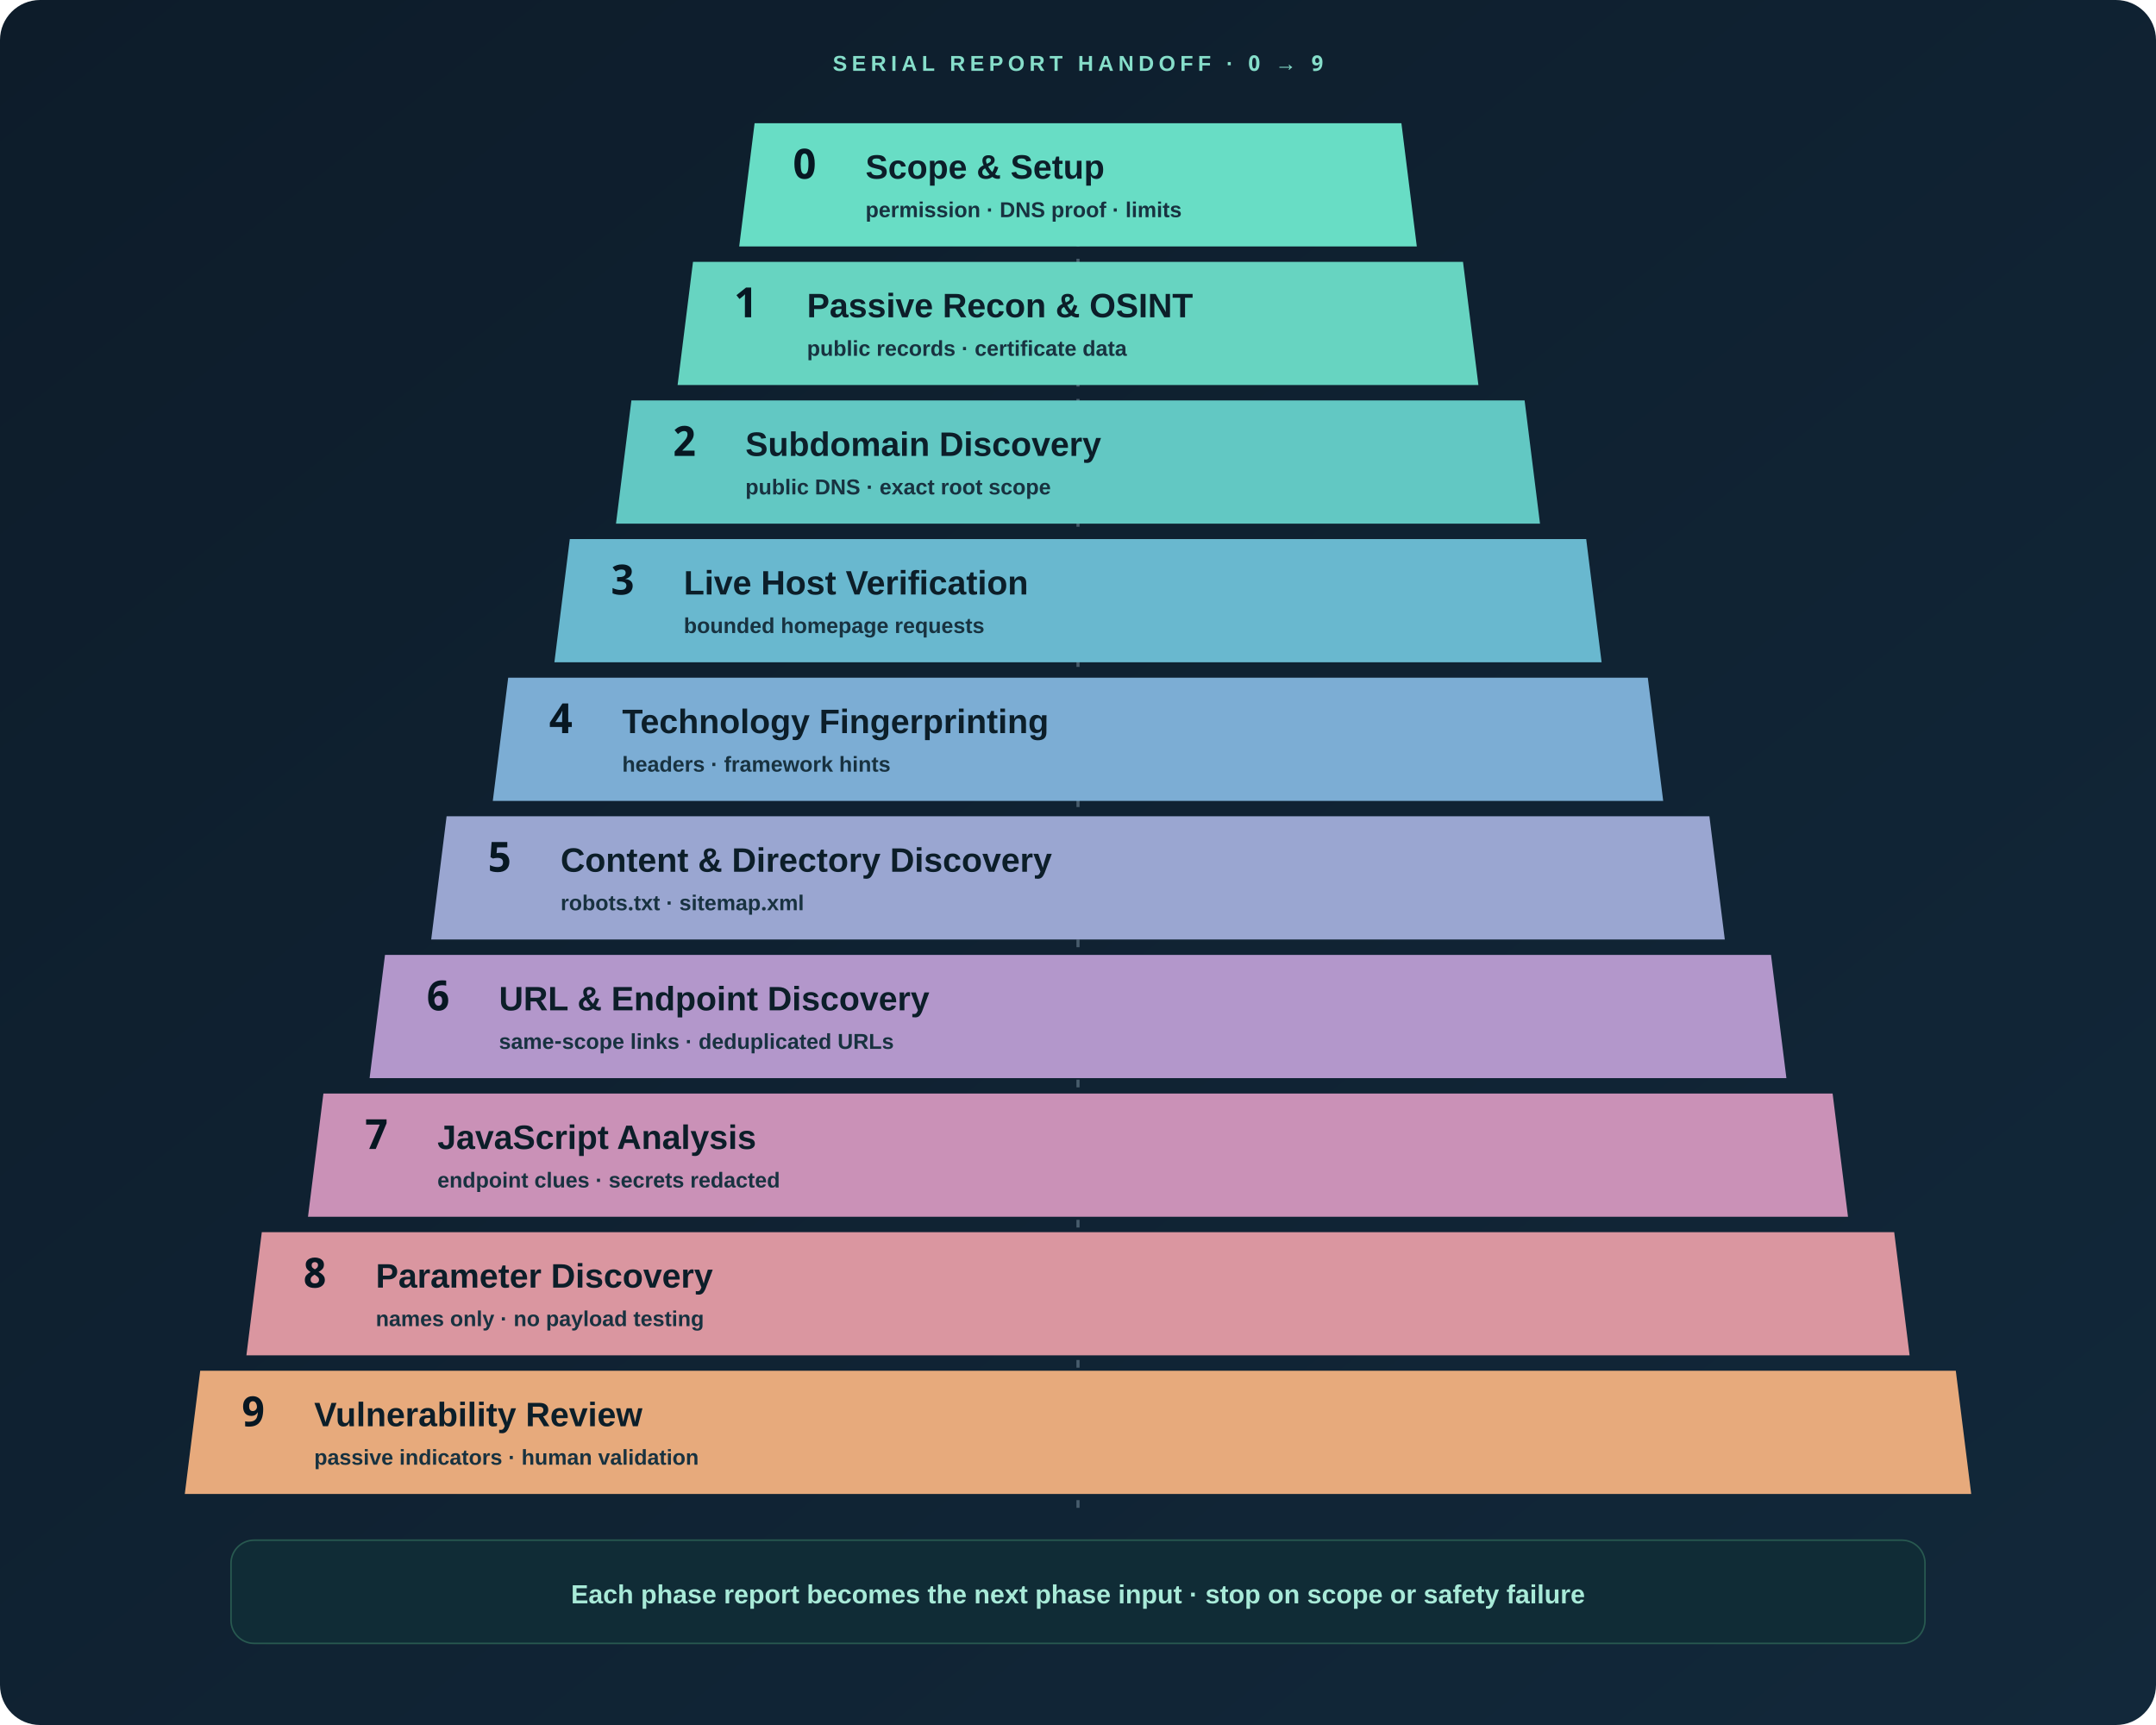
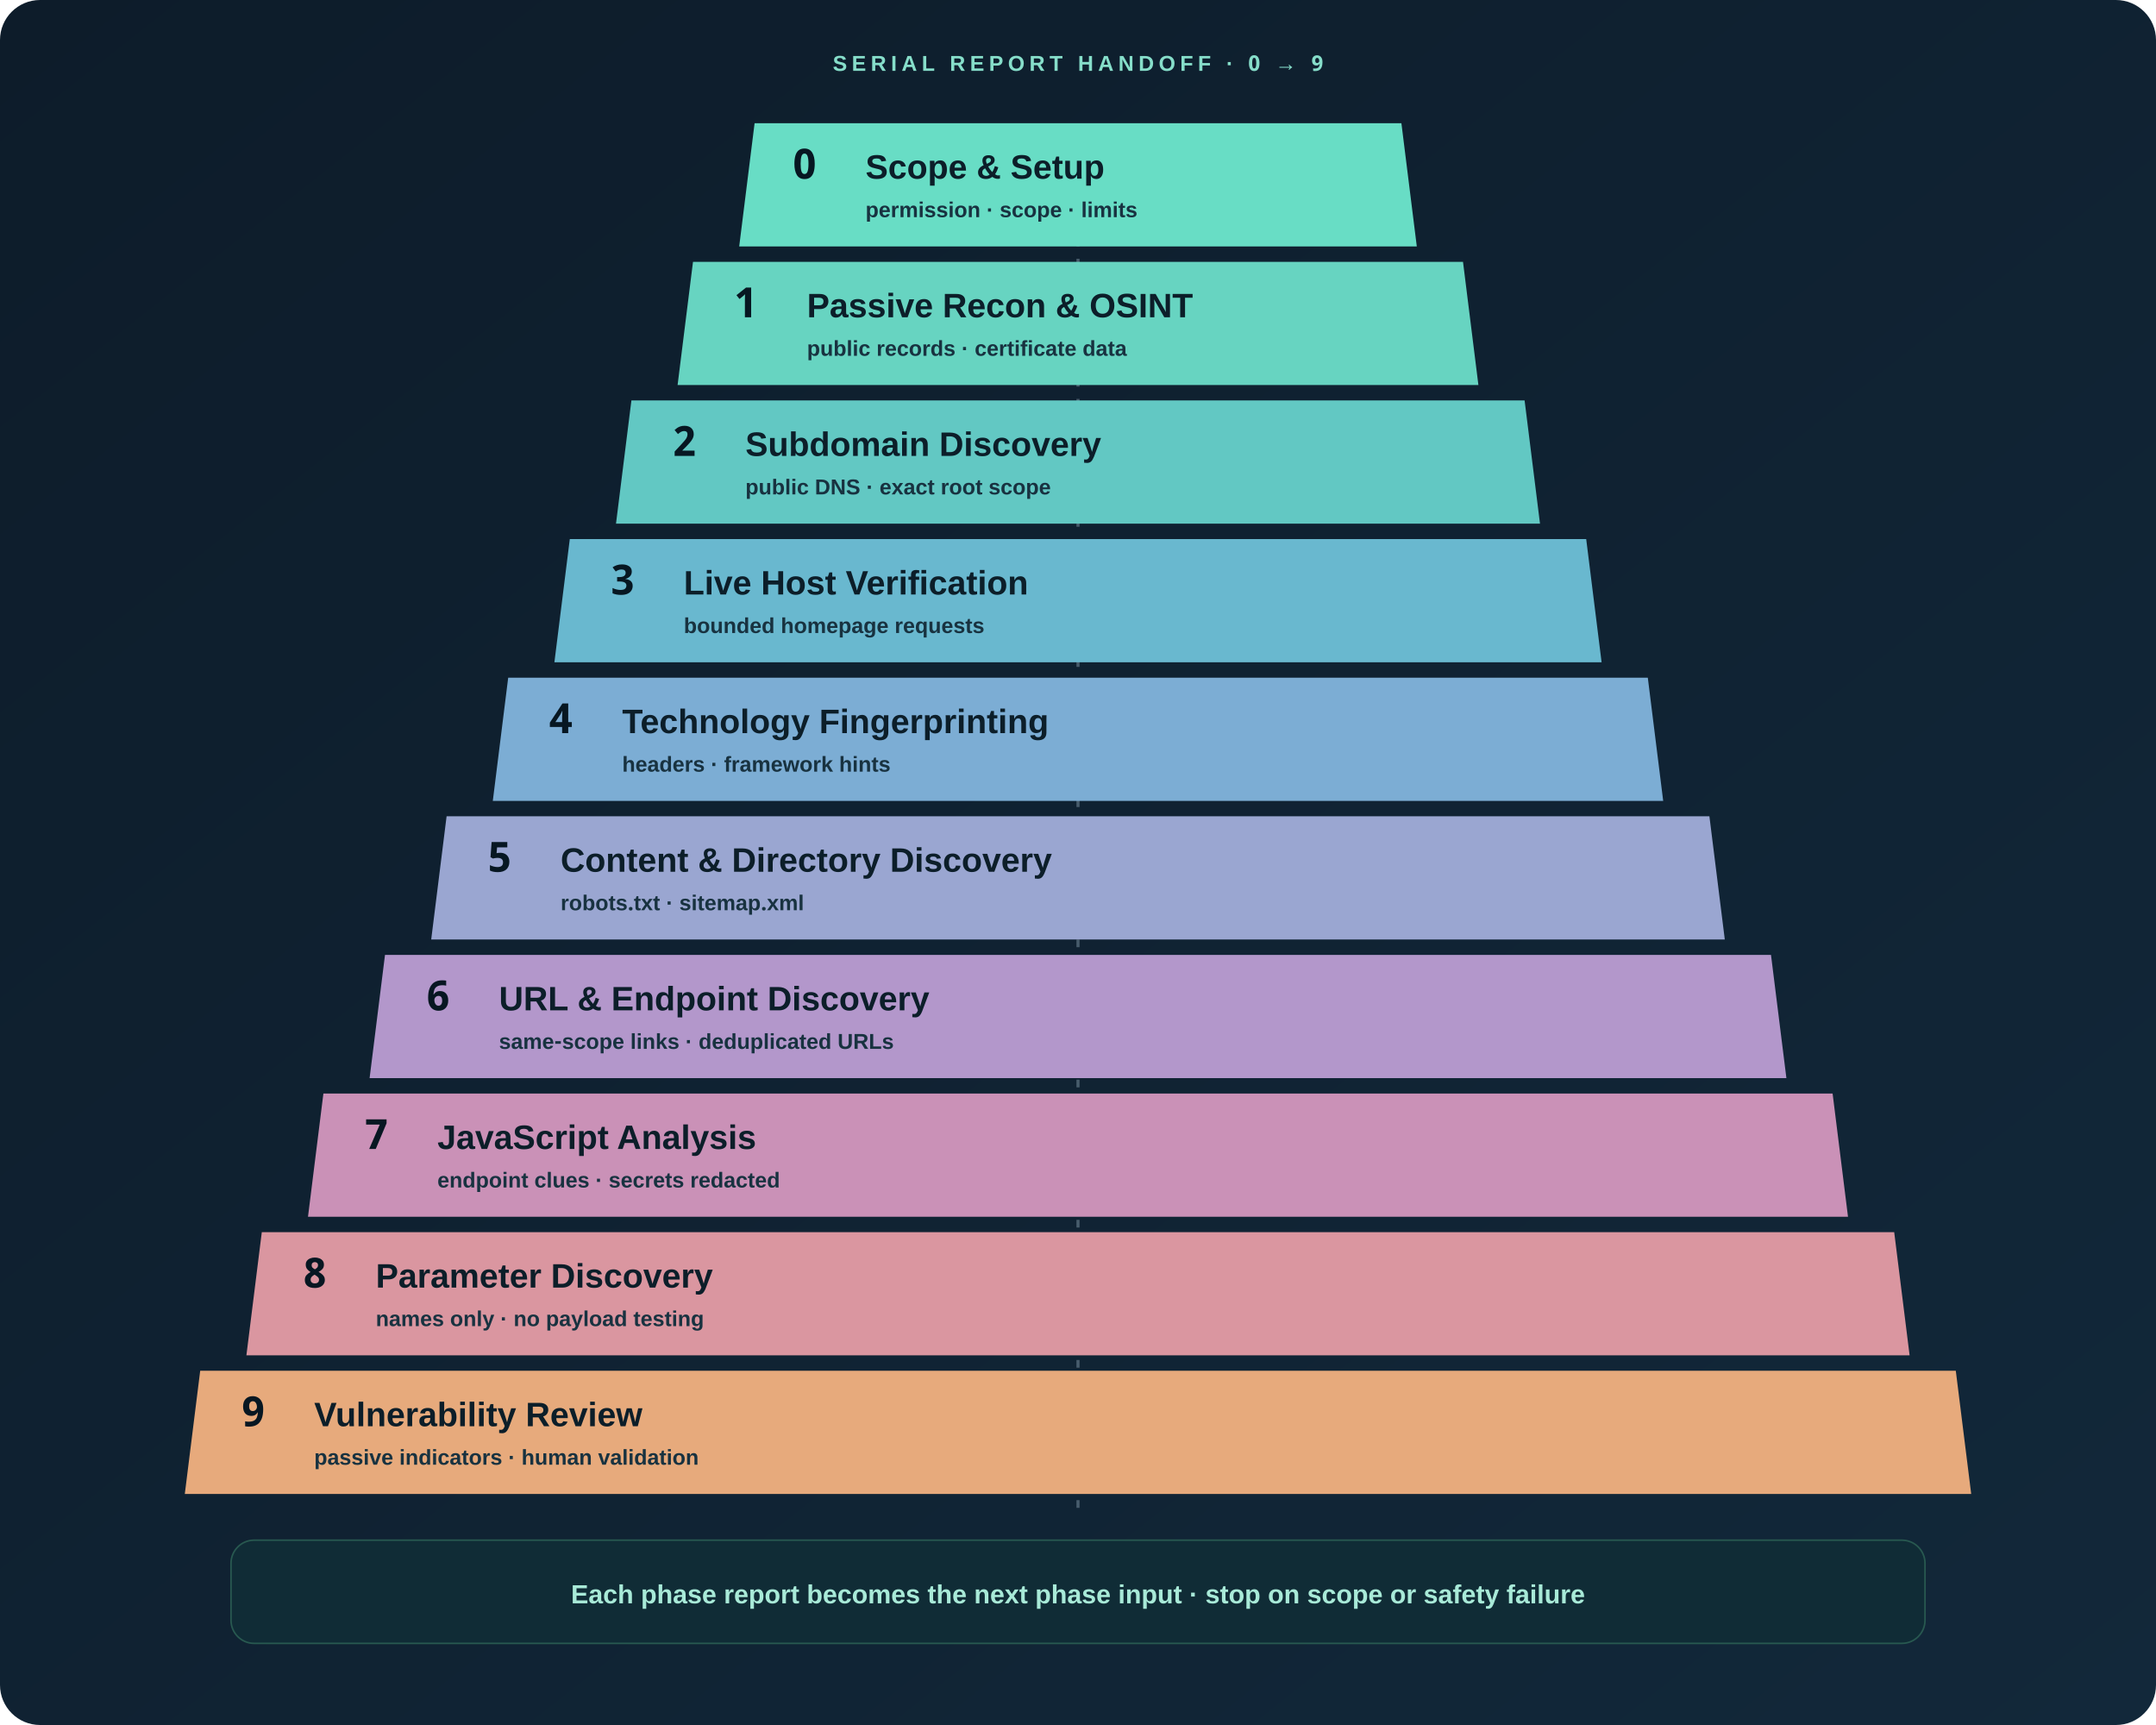
<svg xmlns="http://www.w3.org/2000/svg" width="1400" height="1120" viewBox="0 0 1400 1120" role="img" aria-labelledby="t d">
  <defs>
    <linearGradient id="bg" x2="1" y2="1">
      <stop stop-color="#0d1c2a" />
      <stop offset="1" stop-color="#12283a" />
    </linearGradient>
    <style>text{font-family:'Nirmala UI','Noto Sans Bengali','Segoe UI',Arial,sans-serif}.n{font-size:27px;font-weight:800;fill:#071722}.label{font-size:22px;font-weight:700;fill:#0c1e29}.hint{font-size:14px;font-weight:600;fill:#183240}.cap{font-size:14px;font-weight:750;letter-spacing:3px;fill:#86deca}</style>
  </defs>
  <rect width="1400" height="1120" rx="26" fill="url(#bg)" />
  <text x="700" y="46" text-anchor="middle" class="cap">SERIAL REPORT HANDOFF · 0 → 9</text>
  <g opacity=".35" stroke="#b0c9d6" stroke-width="2" stroke-dasharray="5 8">
    <path d="M700 90v890" />
  </g>
  <g>
    <polygon points="490,80 910,80 920,160 480,160" fill="#68ddc5" />
    <text x="515" y="116" class="n">0</text>
    <text x="562" y="116" class="label">Scope &amp; Setup</text>
-     <text x="562" y="141" class="hint">permission · DNS proof · limits</text>
+     <text x="562" y="141" class="hint">permission · scope · limits</text>
    <polygon points="450,170 950,170 960,250 440,250" fill="#67d4c1" />
    <text x="477" y="206" class="n">1</text>
    <text x="524" y="206" class="label">Passive Recon &amp; OSINT</text>
    <text x="524" y="231" class="hint">public records · certificate data</text>
    <polygon points="410,260 990,260 1000,340 400,340" fill="#62c8c3" />
    <text x="437" y="296" class="n">2</text>
    <text x="484" y="296" class="label">Subdomain Discovery</text>
    <text x="484" y="321" class="hint">public DNS · exact root scope</text>
    <polygon points="370,350 1030,350 1040,430 360,430" fill="#69b8cf" />
    <text x="397" y="386" class="n">3</text>
    <text x="444" y="386" class="label">Live Host Verification</text>
    <text x="444" y="411" class="hint">bounded homepage requests</text>
    <polygon points="330,440 1070,440 1080,520 320,520" fill="#7cadd4" />
    <text x="357" y="476" class="n">4</text>
    <text x="404" y="476" class="label">Technology Fingerprinting</text>
    <text x="404" y="501" class="hint">headers · framework hints</text>
    <polygon points="290,530 1110,530 1120,610 280,610" fill="#9aa6d1" />
    <text x="317" y="566" class="n">5</text>
    <text x="364" y="566" class="label">Content &amp; Directory Discovery</text>
    <text x="364" y="591" class="hint">robots.txt · sitemap.xml</text>
    <polygon points="250,620 1150,620 1160,700 240,700" fill="#b397cb" />
    <text x="277" y="656" class="n">6</text>
    <text x="324" y="656" class="label">URL &amp; Endpoint Discovery</text>
    <text x="324" y="681" class="hint">same-scope links · deduplicated URLs</text>
    <polygon points="210,710 1190,710 1200,790 200,790" fill="#ca91b7" />
    <text x="237" y="746" class="n">7</text>
    <text x="284" y="746" class="label">JavaScript Analysis</text>
    <text x="284" y="771" class="hint">endpoint clues · secrets redacted</text>
    <polygon points="170,800 1230,800 1240,880 160,880" fill="#da96a0" />
    <text x="197" y="836" class="n">8</text>
    <text x="244" y="836" class="label">Parameter Discovery</text>
    <text x="244" y="861" class="hint">names only · no payload testing</text>
    <polygon points="130,890 1270,890 1280,970 120,970" fill="#e7aa7c" />
    <text x="157" y="926" class="n">9</text>
    <text x="204" y="926" class="label">Vulnerability Review</text>
    <text x="204" y="951" class="hint">passive indicators · human validation</text>
  </g>
  <rect x="150" y="1000" width="1100" height="67" rx="15" fill="#102c36" stroke="#285950" />
  <text x="700" y="1041" text-anchor="middle" fill="#a8ead8" font-size="17" font-weight="700">Each phase report becomes the next phase input · stop on scope or safety failure</text>
</svg>
